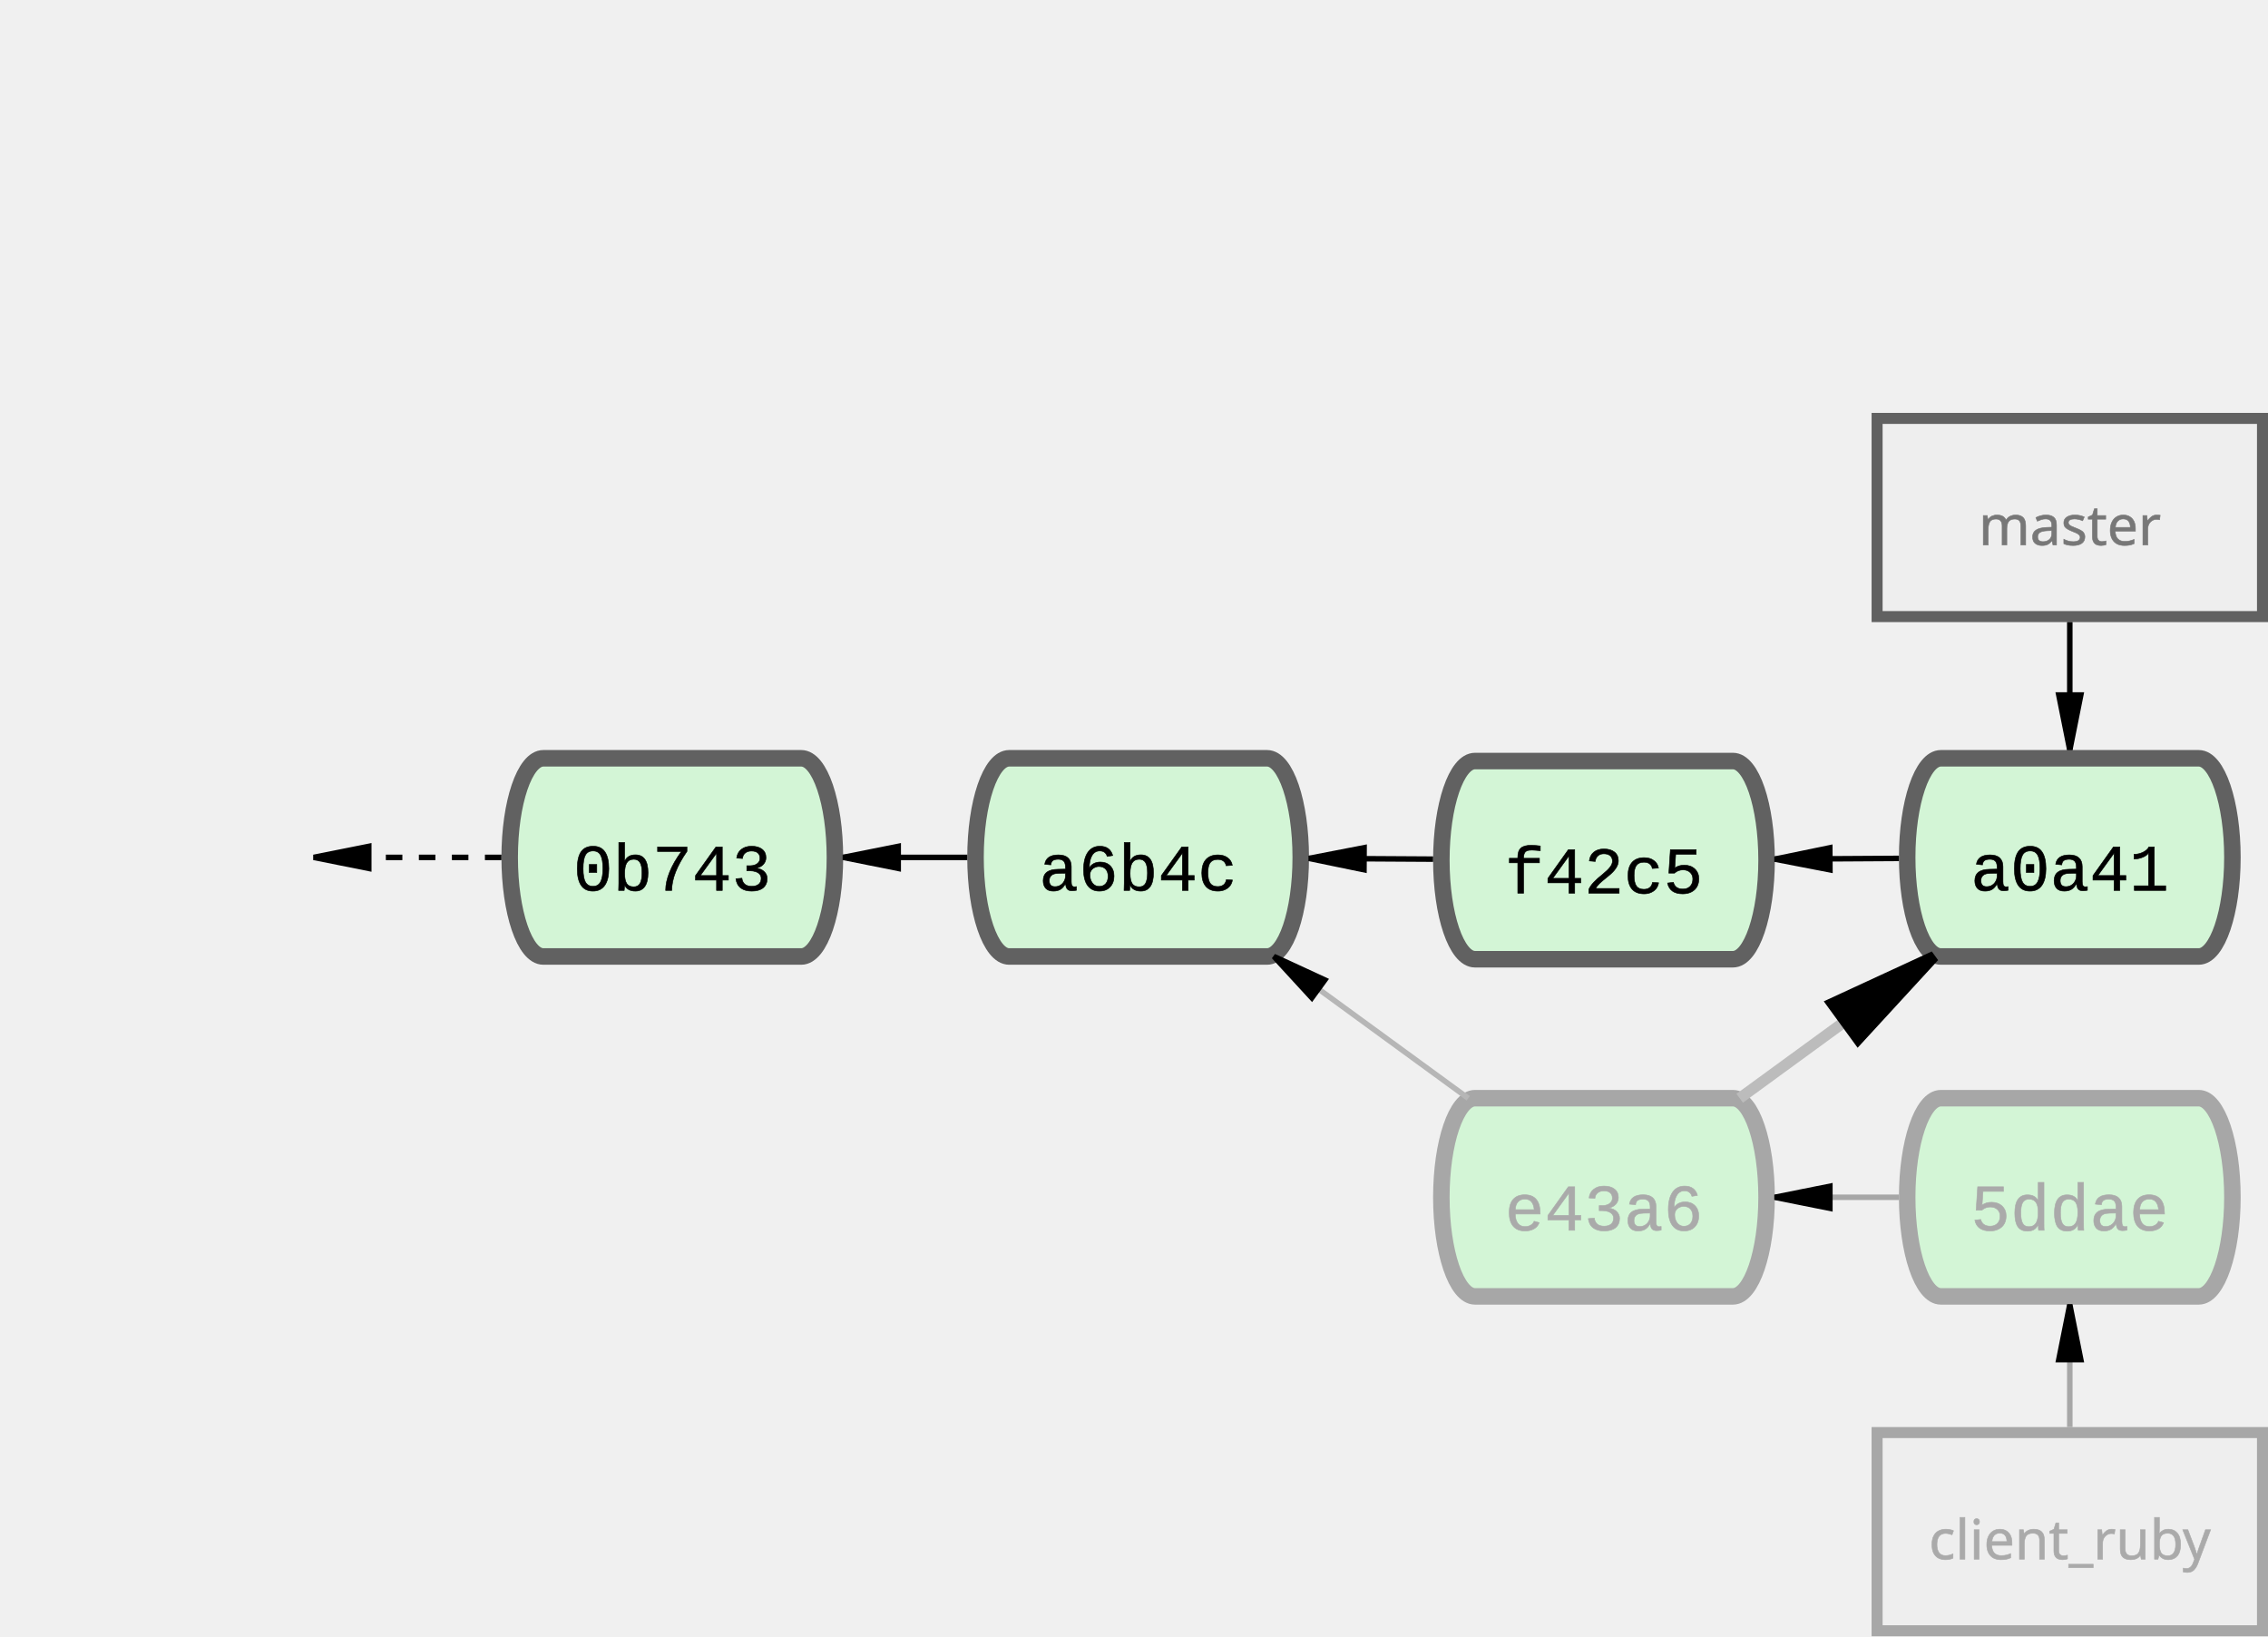
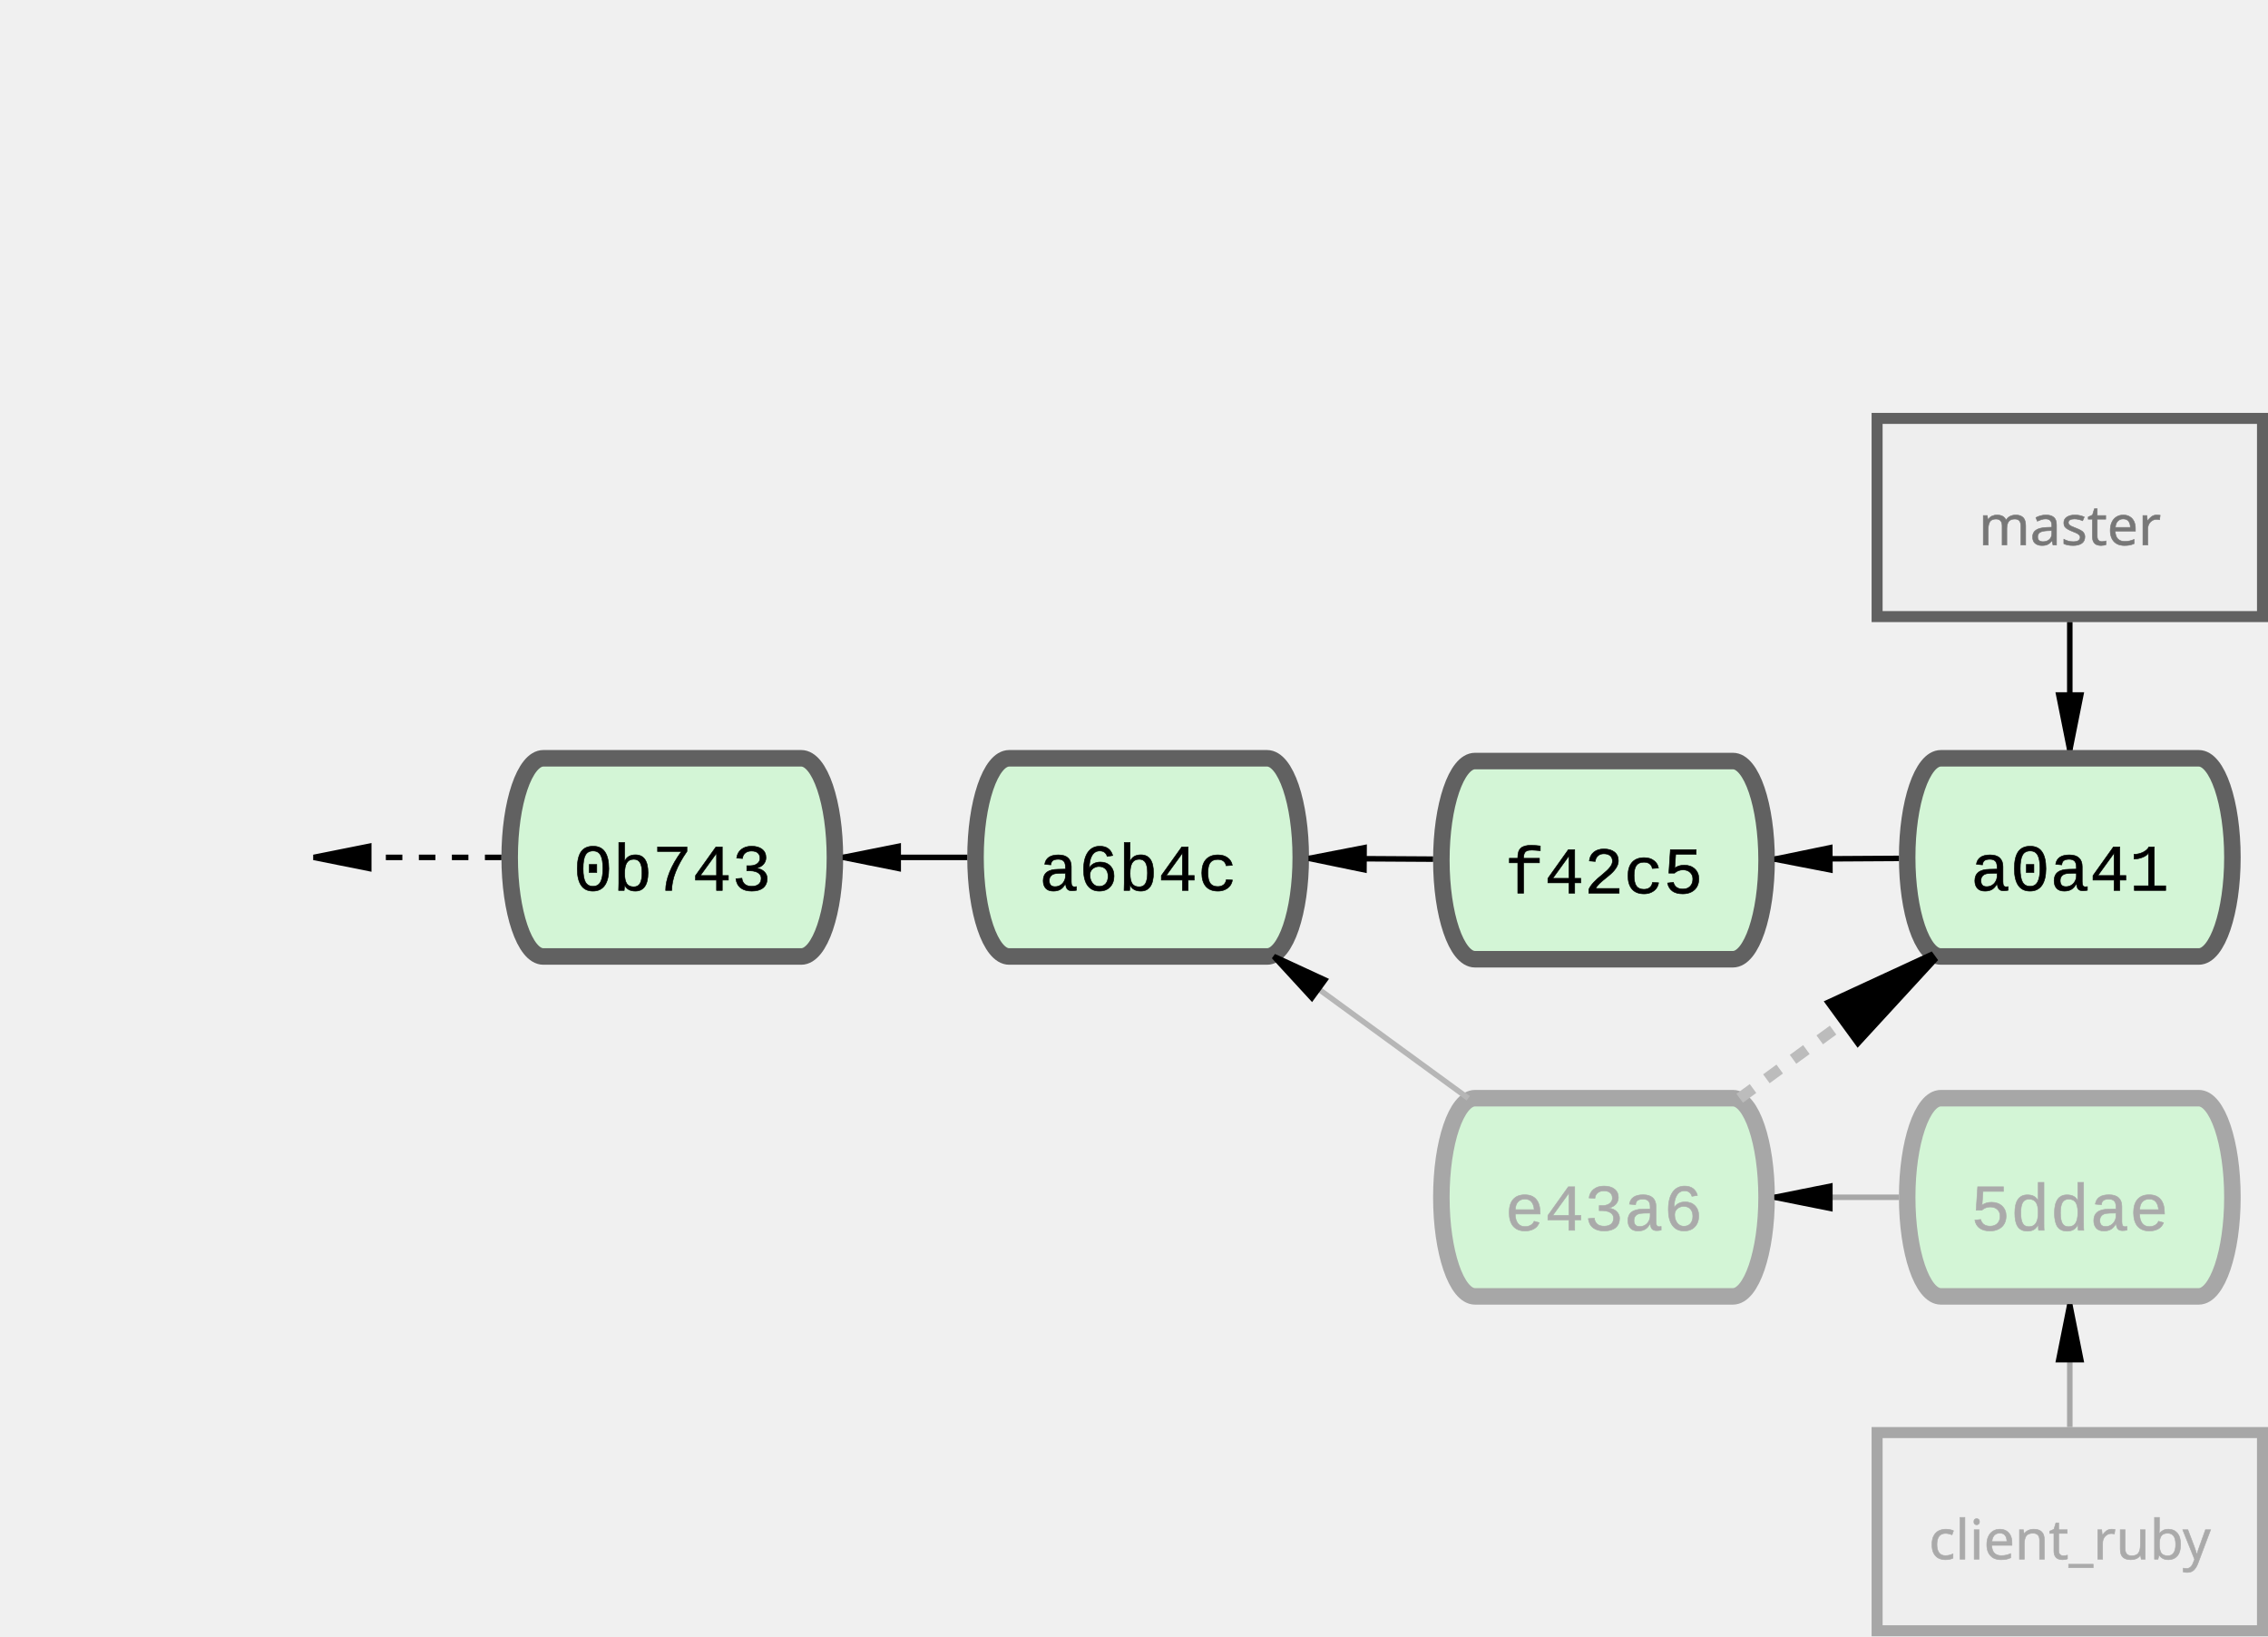
<svg xmlns="http://www.w3.org/2000/svg">
  <defs>
    <marker id="Arrow1Lend" orient="auto" refX="0.0" refY="0.0" style="overflow:visible;">
      <path d="M -10,0.0 L -10.0,-2.0 L 0.0,0.0 L -10.0,2.0 z " id="path3666" style="fill-rule:evenodd;stroke:#000000;stroke-width:1.0px;marker-start:none;" />
    </marker>
  </defs>
  <g style="stroke:#000000;fill:#fff">
    <rect height="36.0" id="1342" rx="6.116" ry="18.0" style="stroke:#a7a7a7;stroke-width:3px;fill:#d3f5d6" width="59.09" x="261.88" y="199.48" />
    <text id="1342_text" style="fill:#ababab;stroke:#ababab;stroke-width:0.1px;font-family: Courier New;font-size:12px" x="261.88" y="199.48">
      <tspan fill="#aaaaaa" font-family="Courier;" font-size="12.0px" id="1342_line1" stroke="#aaaaaa" text-align="center" text-anchor="middle" x="291.425" y="223.48">e43a6</tspan>
    </text>
    <rect height="36.0" id="1343" rx="6.116" ry="18.0" style="stroke:#616161;stroke-width:3px;fill:#d3f5d6" width="59.09" x="177.243" y="137.74" />
    <text id="1343_text" style="fill:#000000;stroke:#000000;stroke-width:0.1px;font-family: Courier New;font-size:12px" x="177.243" y="137.74">
      <tspan fill="#000000" font-family="Courier;" font-size="12.0px" id="1343_line1" stroke="#000000" text-align="center" text-anchor="middle" x="206.788" y="161.74">a6b4c</tspan>
    </text>
    <rect height="36.0" id="1344" rx="6.116" ry="18.0" style="stroke:#616161;stroke-width:3px;fill:#d3f5d6" width="59.09" x="92.606" y="137.74" />
    <text id="1344_text" style="fill:#000000;stroke:#000000;stroke-width:0.1px;font-family: Courier New;font-size:12px" x="92.606" y="137.74">
      <tspan fill="#000000" font-family="Courier;" font-size="12.0px" id="1344_line1" stroke="#000000" text-align="center" text-anchor="middle" x="122.151" y="161.74">0b743</tspan>
    </text>
    <rect height="36.0" id="1345" rx="6.116" ry="18.0" style="stroke:#a7a7a7;stroke-width:3px;fill:#d3f5d6" width="59.09" x="346.518" y="199.48" />
    <text id="1345_text" style="fill:#ababab;stroke:#ababab;stroke-width:0.1px;font-family: Courier New;font-size:12px" x="346.518" y="199.48">
      <tspan fill="#aaaaaa" font-family="Courier;" font-size="12.0px" id="1345_line1" stroke="#aaaaaa" text-align="center" text-anchor="middle" x="376.063" y="223.48">5ddae</tspan>
    </text>
    <path d="M 345.018,217.48 L 322.47,217.48" id="1346" style="marker-start:none;stroke:#a7a7a7;marker-end:url(#Arrow1Lend);fill:none" />
    <path d="M 266.765,199.491 L 231.448,173.729" id="1347" style="marker-start:none;stroke:#b6b6b6;marker-end:url(#Arrow1Lend);fill:none" />
    <path d="M 175.743,155.74 L 153.196,155.74" id="1348" style="marker-start:none;stroke:#000000;marker-end:url(#Arrow1Lend);fill:none" />
    <path d="M 91.106,155.74 L 57.0,155.74" id="1349" style="marker-start:none;stroke:#000000;marker-end:url(#Arrow1Lend);stroke-dasharray:3 3;fill:none" />
    <rect height="36.0" id="1350" style="stroke:#a7a7a7;stroke-width:2px;fill:#eeeeee" width="70.022" x="341.052" y="260.22" />
    <text id="1350_text" style="fill:#ababab;stroke:#ababab;stroke-width:0.1px;font-family: Luxi Sans;font-size:10px" x="341.052" y="260.22">
      <tspan fill="#aaaaaa" font-family="LucidaGrande;" font-size="10.0px" id="1350_line1" stroke="#aaaaaa" text-align="center" text-anchor="middle" x="376.063" y="283.22">client_ruby</tspan>
    </text>
    <path d="M 376.063,259.22 L 376.063,236.98" id="1351" style="marker-start:none;stroke:#a7a7a7;marker-end:url(#Arrow1Lend);fill:none" />
    <rect height="36.0" id="1352" style="stroke:#616161;stroke-width:2px;fill:#eeeeee" width="70.022" x="341.052" y="76.0" />
    <text id="1352_text" style="fill:#cccccc;stroke:#cccccc;stroke-width:0.1px;font-family: Luxi Sans;font-size:10px" x="341.052" y="76.0">
      <tspan fill="#777777" font-family="LucidaGrande;" font-size="10.0px" id="1352_line1" stroke="#777777" text-align="center" text-anchor="middle" x="376.063" y="99.0">master</tspan>
    </text>
    <path d="M 376.063,113.0 L 376.062,136.24" id="1353" style="marker-start:none;stroke:#000000;marker-end:url(#Arrow1Lend);fill:none" />
    <rect height="36.0" id="1354" rx="6.116" ry="18.0" style="stroke:#616161;stroke-width:3px;fill:#d3f5d6" width="59.09" x="261.88" y="138.24" />
    <text id="1354_text" style="fill:#000000;stroke:#000000;stroke-width:0.1px;font-family: Courier New;font-size:12px" x="261.88" y="138.24">
      <tspan fill="#000000" font-family="Courier;" font-size="12.0px" id="1354_line1" stroke="#000000" text-align="center" text-anchor="middle" x="291.425" y="162.24">f42c5</tspan>
    </text>
    <path d="M 260.38,156.057 L 237.833,155.923" id="1355" style="marker-start:none;stroke:#000000;marker-end:url(#Arrow1Lend);fill:none" />
    <rect height="36.0" id="1356" rx="6.116" ry="18.0" style="stroke:#616161;stroke-width:3px;fill:#d3f5d6" width="59.09" x="346.517" y="137.74" />
    <text id="1356_text" style="fill:#000000;stroke:#000000;stroke-width:0.1px;font-family: Courier New;font-size:12px" x="346.517" y="137.74">
      <tspan fill="#000000" font-family="Courier;" font-size="12.0px" id="1356_line1" stroke="#000000" text-align="center" text-anchor="middle" x="376.062" y="161.74">a0a41</tspan>
    </text>
    <path d="M 345.017,155.923 L 322.47,156.057" id="1357" style="marker-start:none;stroke:#000000;marker-end:url(#Arrow1Lend);fill:none" />
-     <path d="M 316.085,199.491 L 351.402,173.729" id="1358" style="marker-start:none;stroke:#bcbcbc;stroke-width:2px;marker-end:url(#Arrow1Lend);fill:none" />
+     <path d="M 316.085,199.491 L 351.402,173.729" id="1358" style="marker-start:none;stroke:#bcbcbc;stroke-width:2px;stroke-dasharray:3 3;marker-end:url(#Arrow1Lend);fill:none" />
  </g>
</svg>
